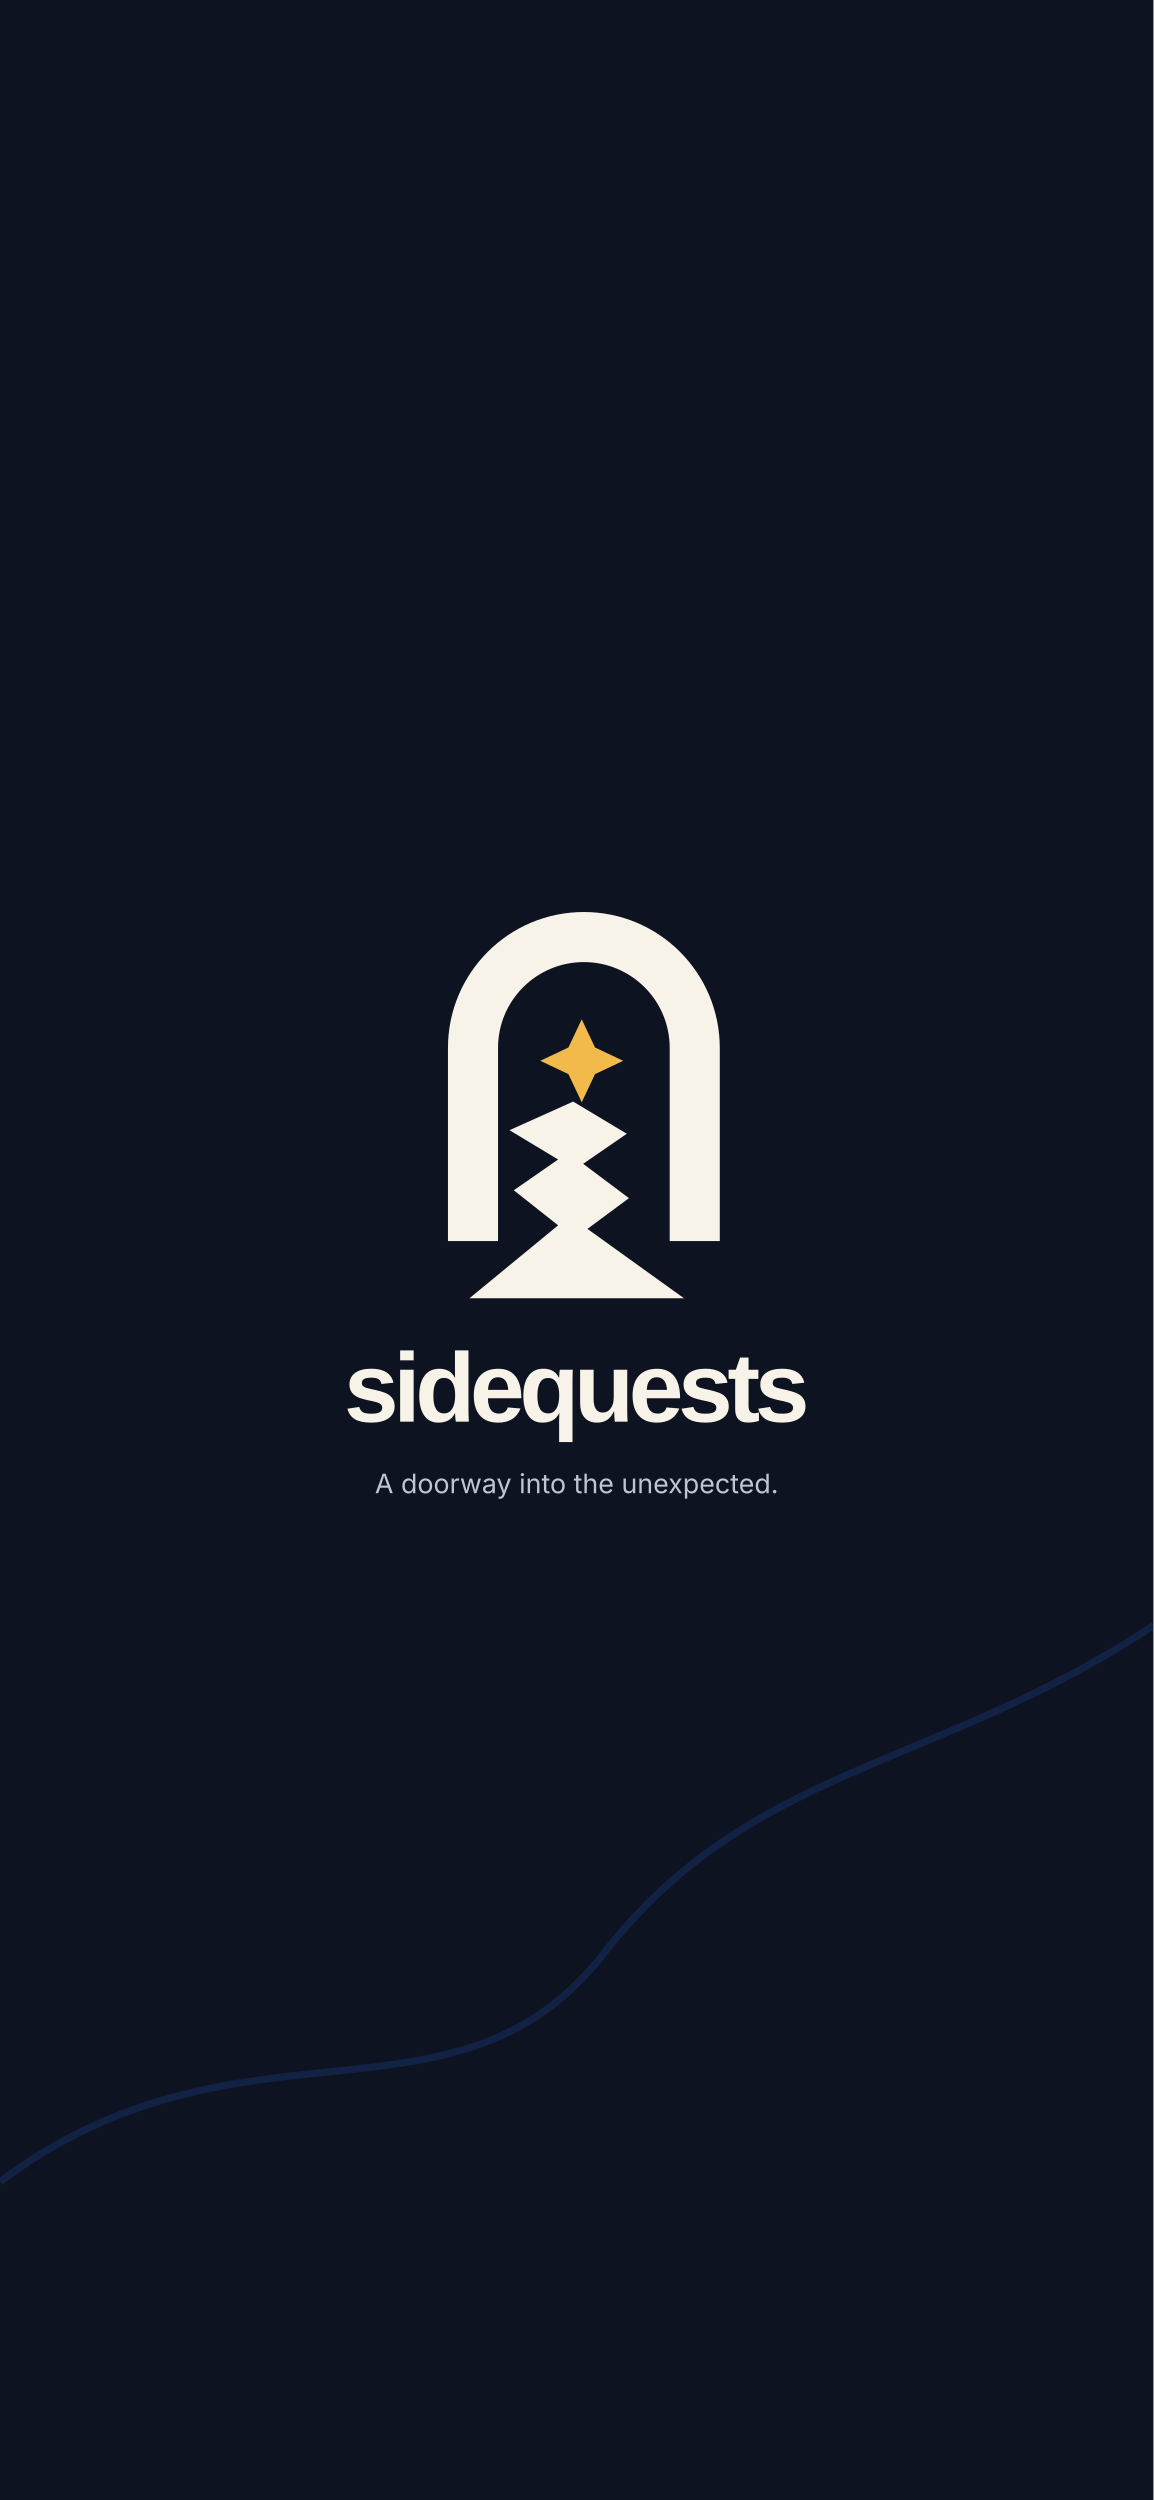
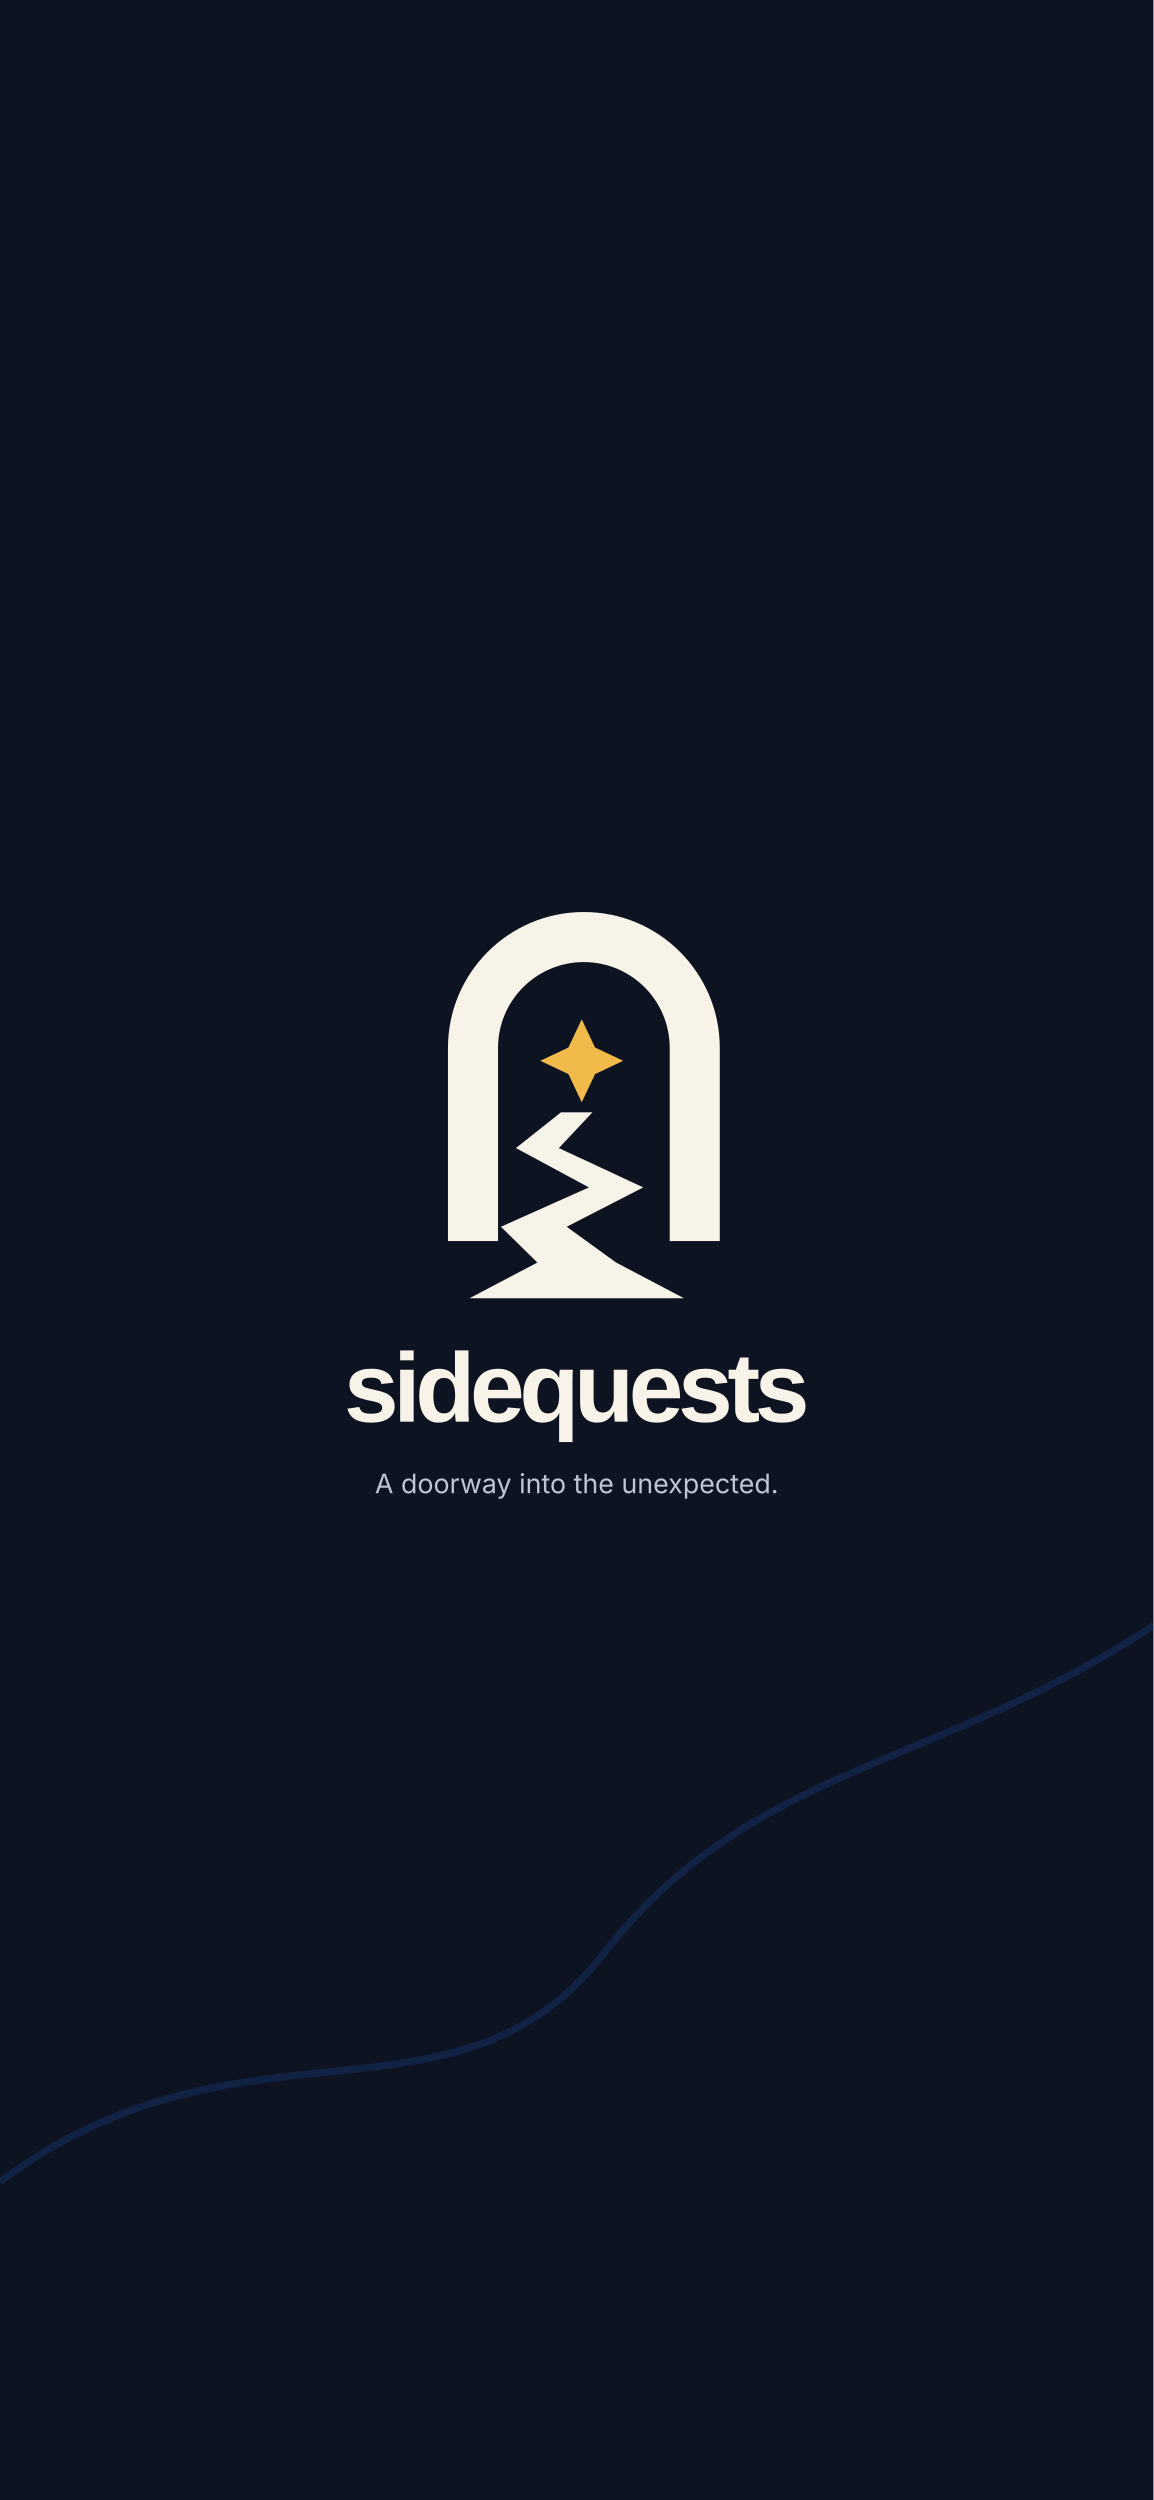
<svg xmlns="http://www.w3.org/2000/svg" viewBox="0 0 1290 2796" role="img" aria-label="sidequests app splash">
  <rect width="1290" height="2796" fill="#0D1321" />
  <path d="M0 2440c270-202 510-43 675-255s372-206 615-367" fill="none" stroke="#2563EB" stroke-width="8" opacity=".18" />
  <g transform="translate(389 980) scale(8)">
    <path fill="#F8F3E8" fill-rule="evenodd" d="M14 51V24C14 13.507 22.507 5 33 5s19 8.507 19 19v27h-7V24c0-6.627-5.373-12-12-12s-12 5.373-12 12v27h-7Z" />
    <path fill="#F2B94B" d="m32.7 20 1.86 3.94L38.5 25.8l-3.94 1.86-1.86 3.94-1.86-3.94-3.94-1.86 3.94-1.86L32.7 20Z" />
-     <path fill="#F8F3E8" d="M31.5 31.5 39 36l-6.1 4.2 6.4 4.8-5.8 4.3L47 59H17l12.4-10.2-6.2-4.9 6.2-4.3-6.8-4.1 8.9-4Z" />
+     <path fill="#F8F3E8" d="M29.8 33 23.5 38l10.2 5.5L21.4 49l5.1 5L17 59h30l-9.5-5-6.9-5 10.7-5.5L29.5 38l4.7-5h-4.4Z" />
  </g>
  <text x="645" y="1590" text-anchor="middle" fill="#F8F3E8" font-family="Manrope,Arial,sans-serif" font-size="110" font-weight="750" letter-spacing="-6">sidequests</text>
  <text x="645" y="1670" text-anchor="middle" fill="#BEC6D2" font-family="Inter,Arial,sans-serif" font-size="30">A doorway into the unexpected.</text>
</svg>
